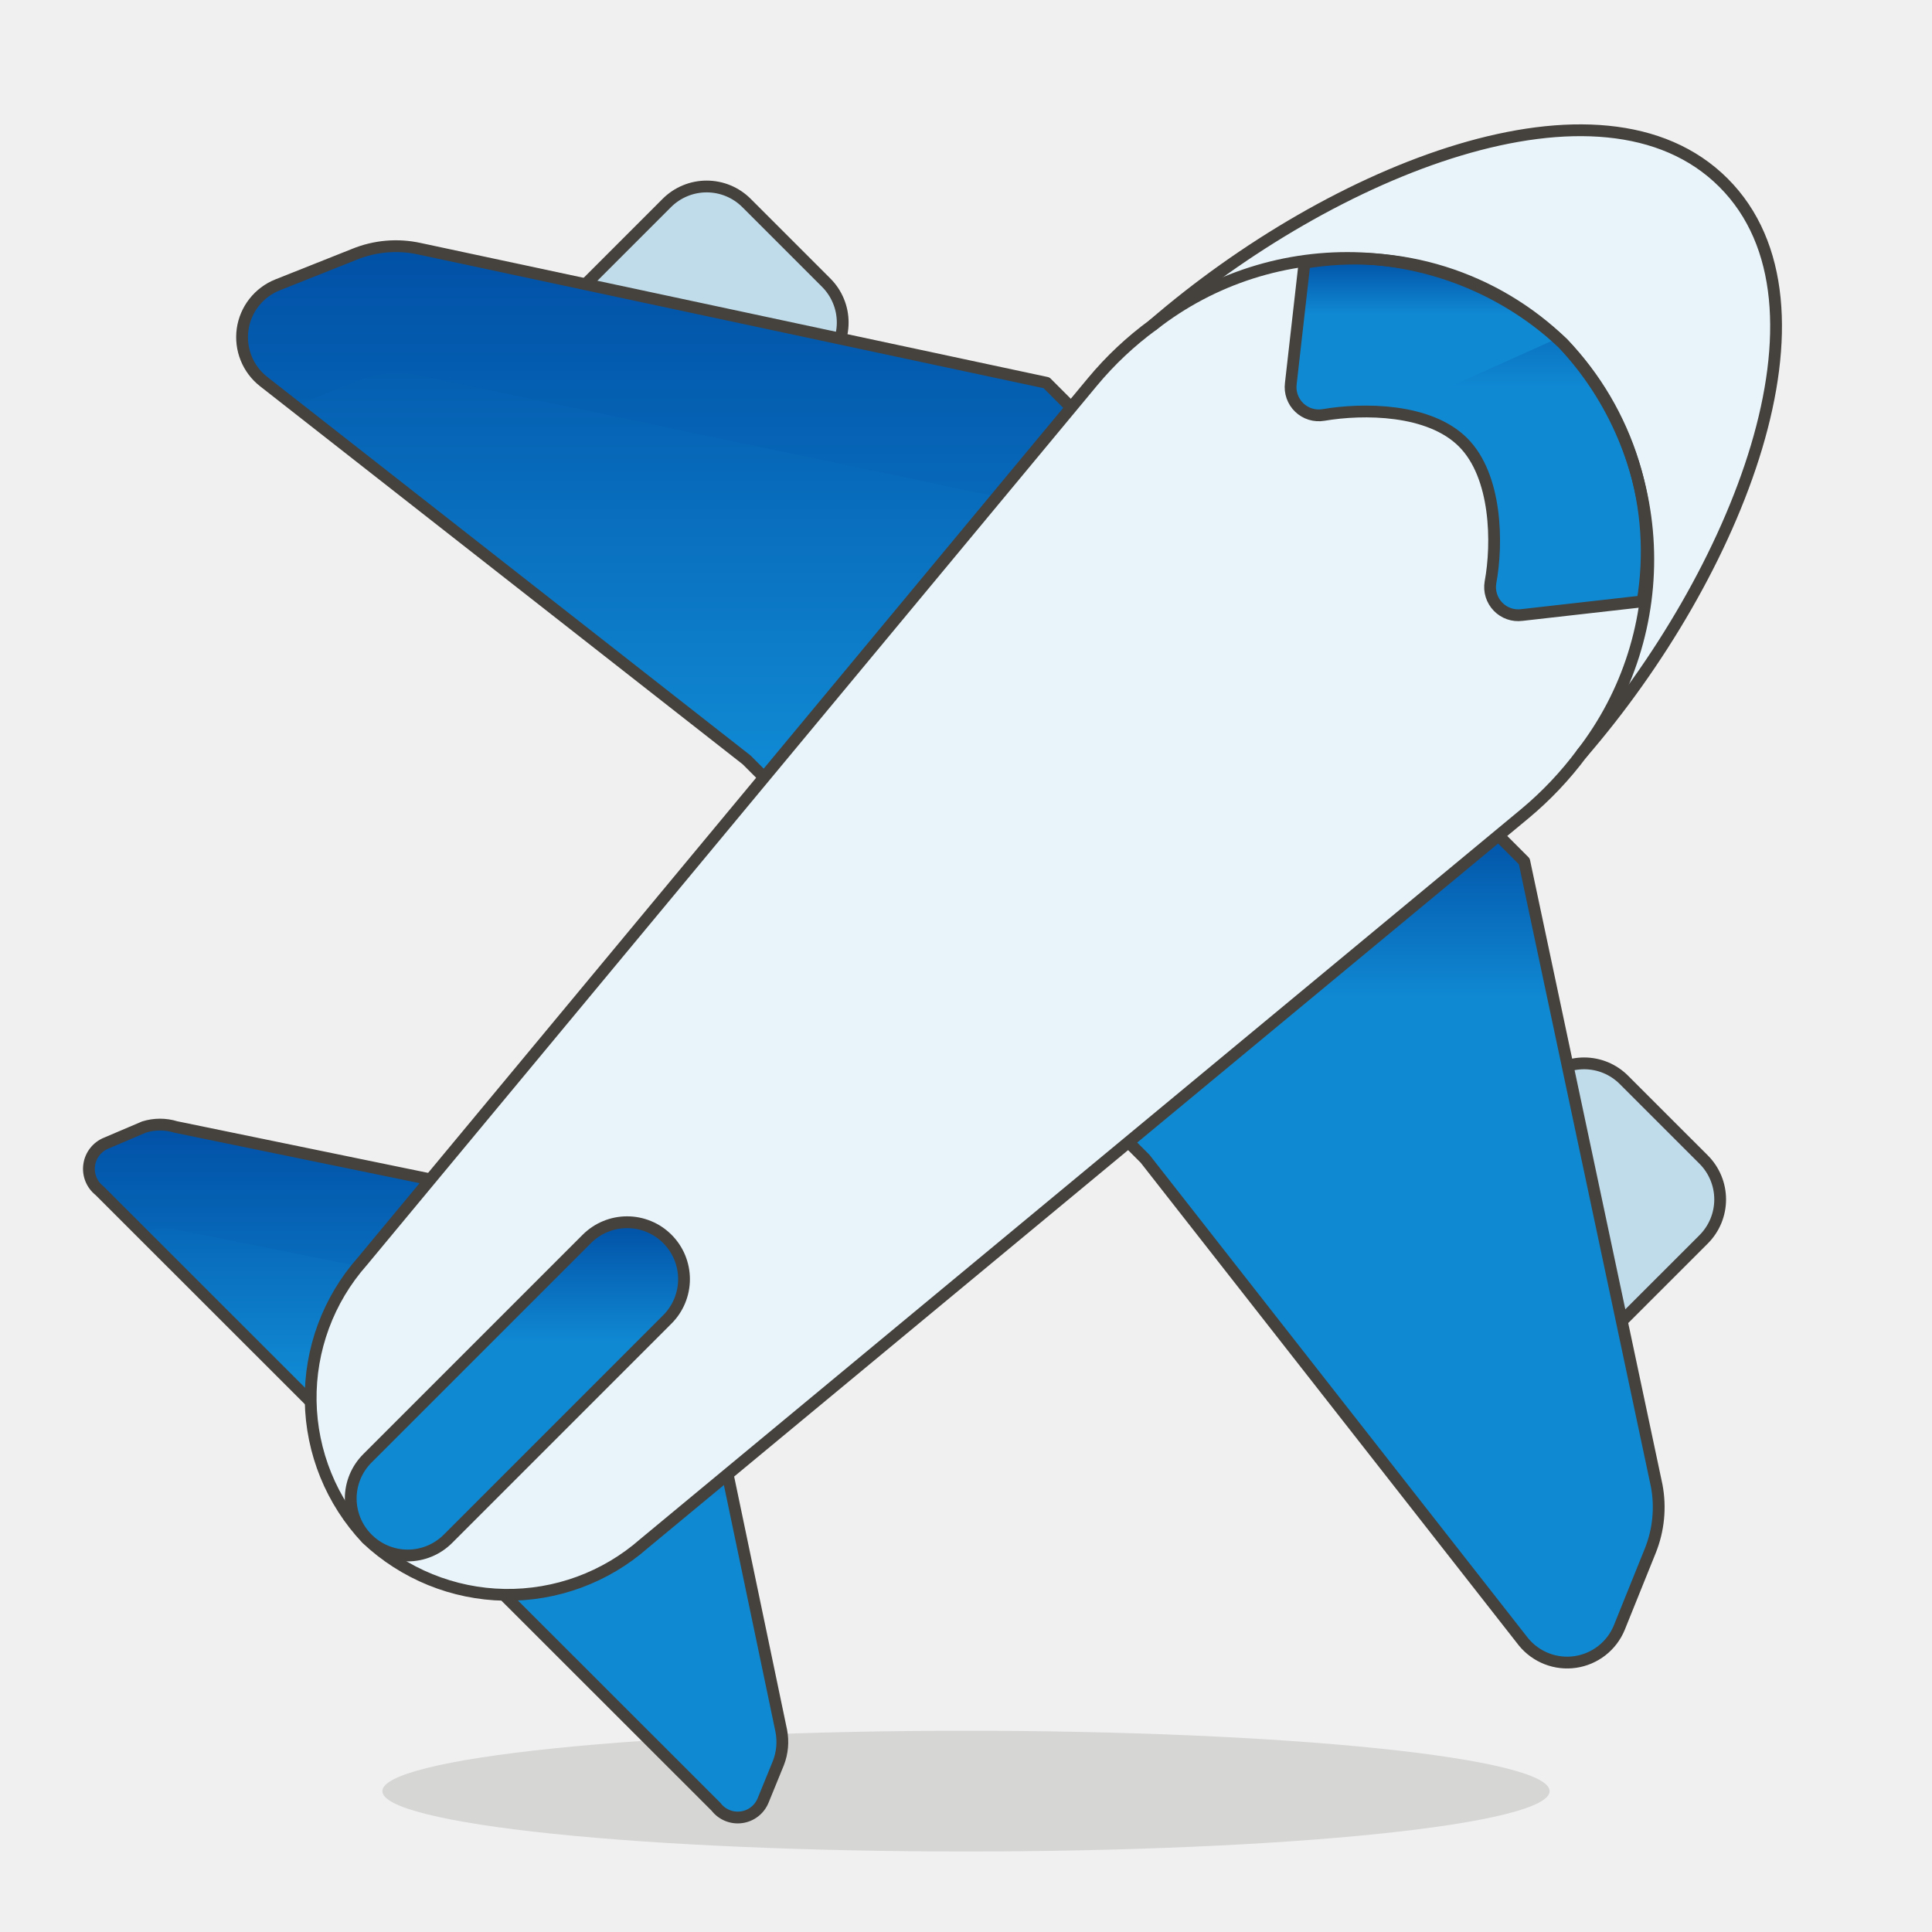
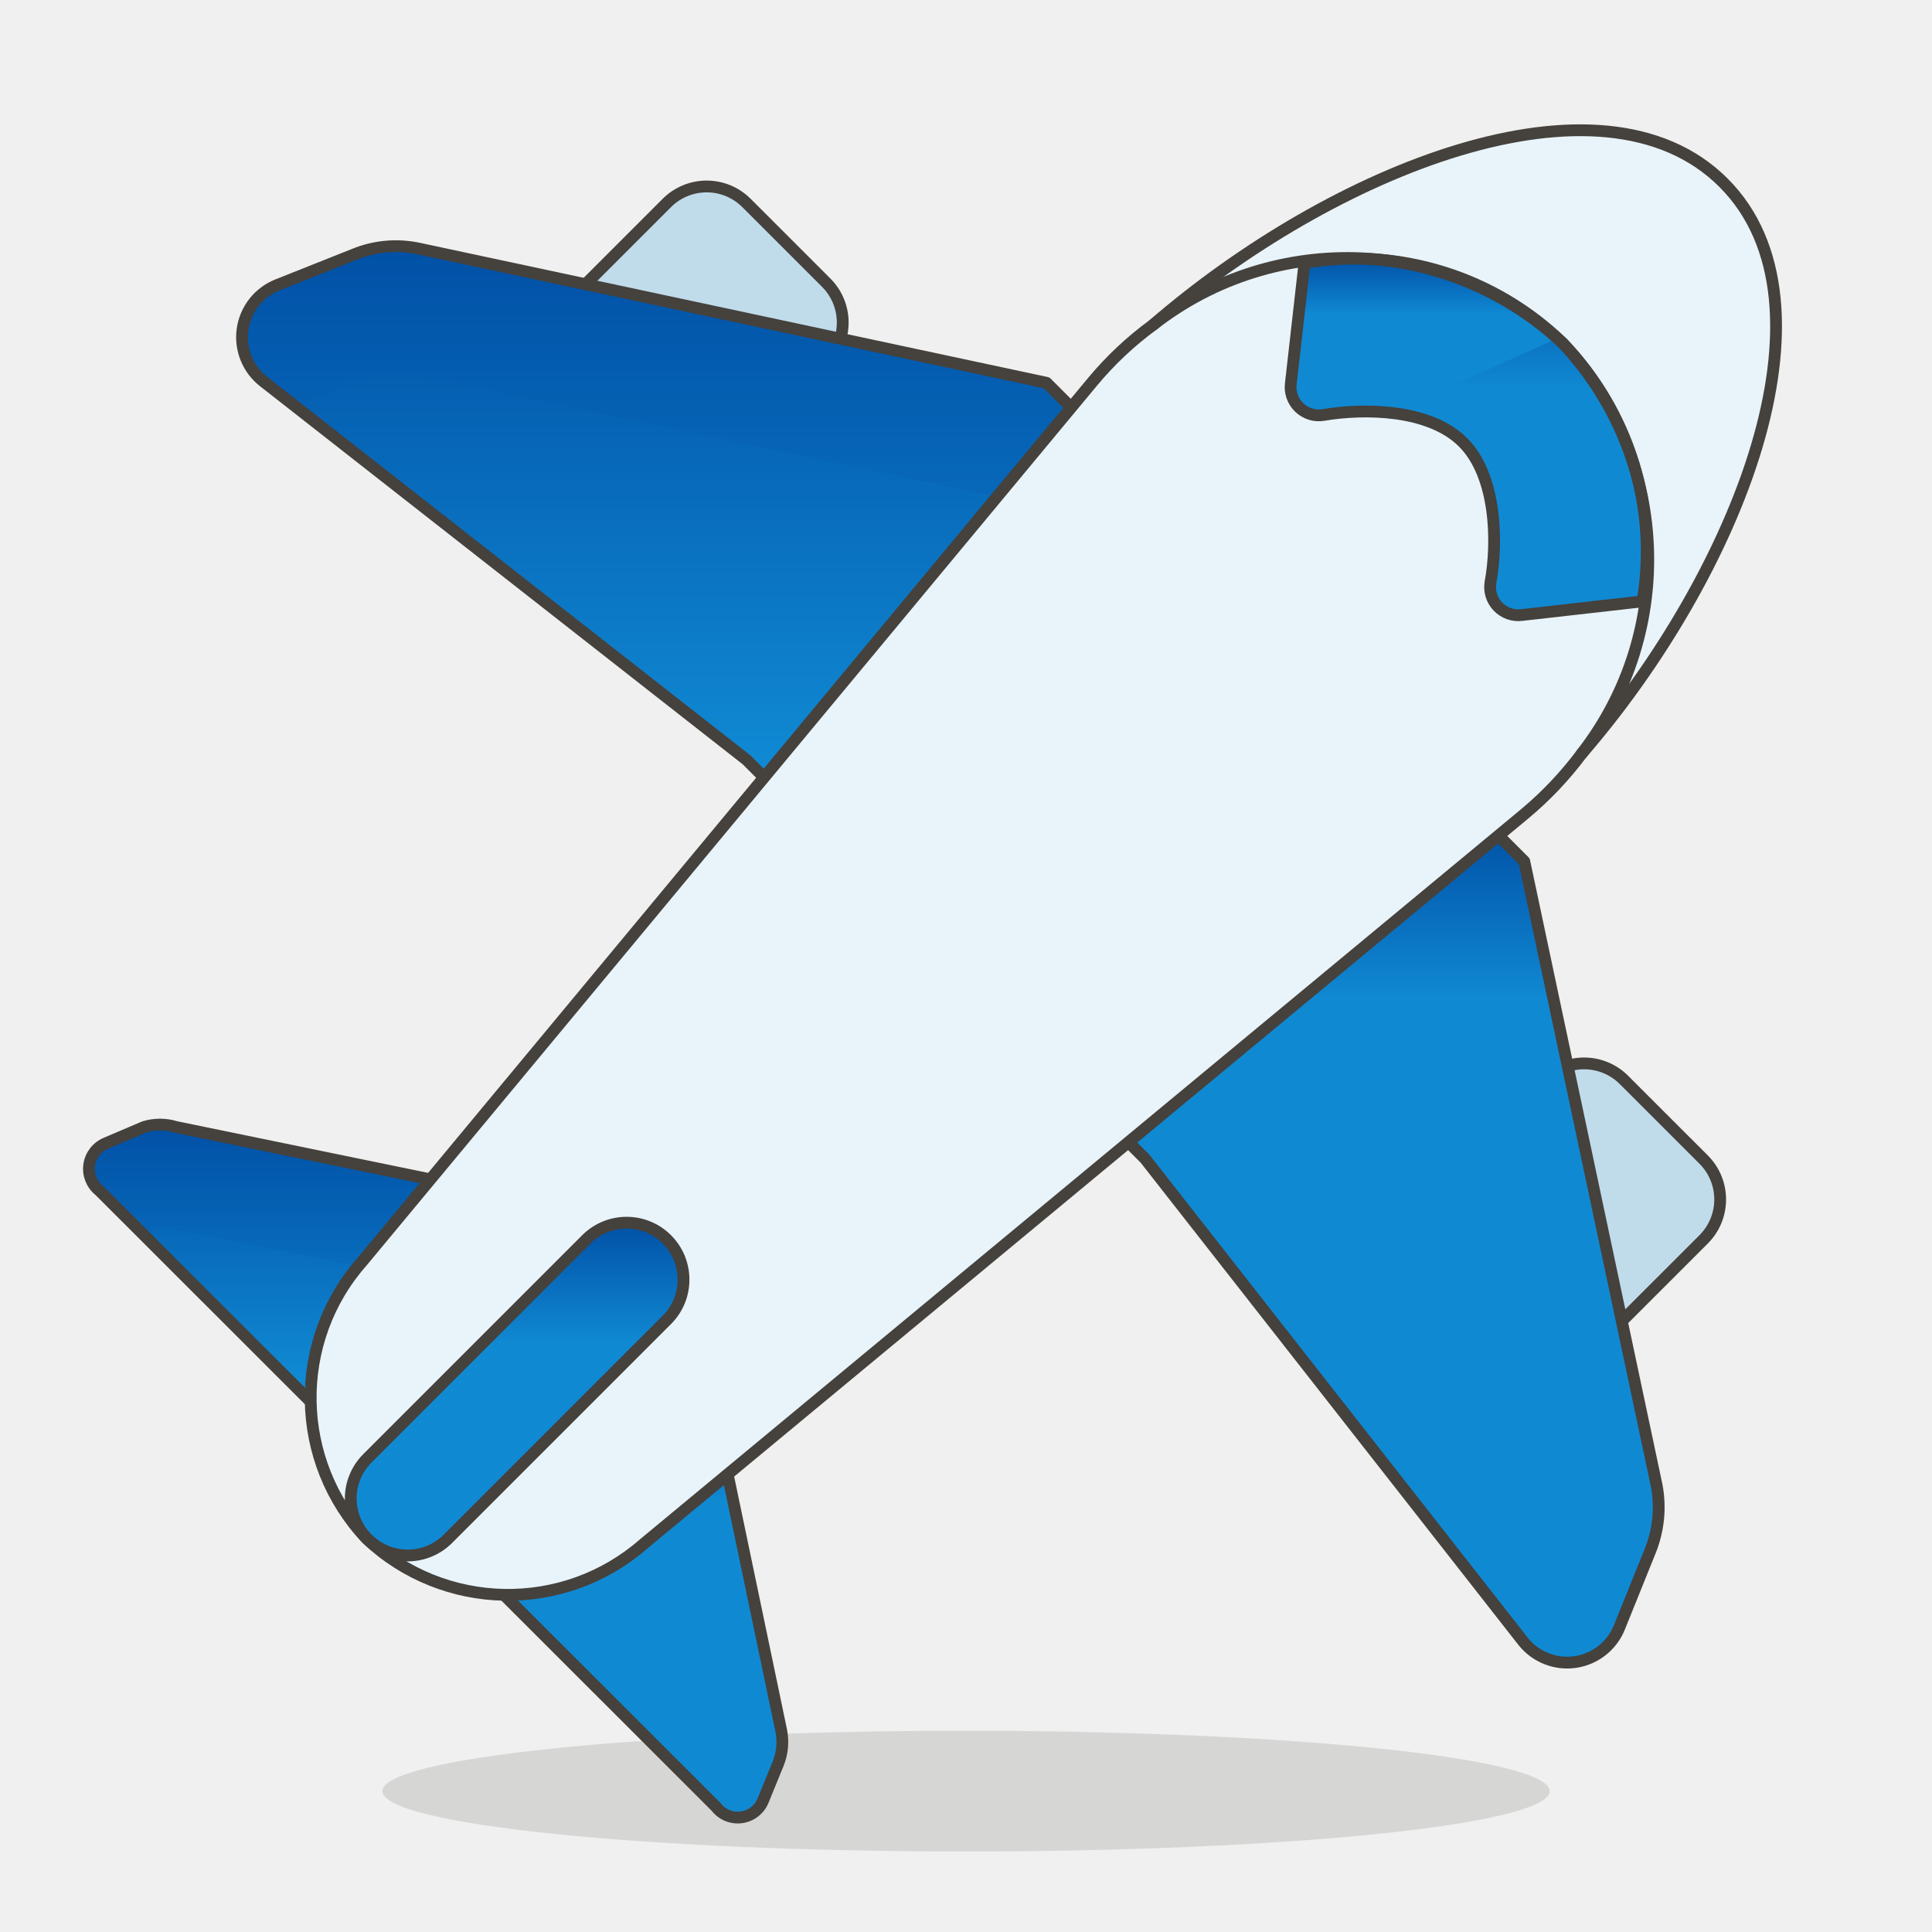
- <svg xmlns="http://www.w3.org/2000/svg" width="82" height="82" viewBox="0 0 82 82" fill="none">
-   <path opacity="0.15" d="M16.229 76.021C16.229 76.357 16.87 76.691 18.115 77.001C19.36 77.312 21.184 77.595 23.484 77.833C25.785 78.071 28.515 78.26 31.521 78.388C34.526 78.517 37.747 78.583 41 78.583C44.253 78.583 47.474 78.517 50.479 78.388C53.485 78.26 56.215 78.071 58.516 77.833C60.816 77.595 62.64 77.312 63.885 77.001C65.13 76.691 65.771 76.357 65.771 76.021C65.771 75.684 65.13 75.351 63.885 75.04C62.64 74.729 60.816 74.447 58.516 74.209C56.215 73.971 53.485 73.782 50.479 73.653C47.474 73.525 44.253 73.458 41 73.458C37.747 73.458 34.526 73.525 31.521 73.653C28.515 73.782 25.785 73.971 23.484 74.209C21.184 74.447 19.36 74.729 18.115 75.04C16.87 75.351 16.229 75.684 16.229 76.021Z" fill="#45413C" />
-   <path d="M30.391 76.687L4.22 50.532C4.058 50.404 3.933 50.236 3.857 50.045C3.781 49.853 3.756 49.645 3.786 49.441C3.815 49.237 3.897 49.044 4.025 48.882C4.152 48.72 4.319 48.594 4.51 48.517L6.116 47.833C6.555 47.697 7.026 47.697 7.465 47.833L20.5 50.515L30.442 60.458L33.159 73.458C33.248 73.916 33.207 74.39 33.039 74.825L32.39 76.414C32.313 76.604 32.188 76.77 32.026 76.896C31.865 77.022 31.673 77.103 31.47 77.13C31.267 77.158 31.06 77.132 30.871 77.054C30.681 76.976 30.516 76.85 30.391 76.687Z" fill="url(#paint0_linear_53_688)" />
-   <path d="M25.01 59.348L26.975 57.041L20.5 50.516L7.465 47.833C7.014 47.735 6.543 47.777 6.116 47.953L4.51 48.585C4.319 48.662 4.152 48.788 4.025 48.951C3.897 49.113 3.815 49.306 3.786 49.51C3.756 49.714 3.781 49.922 3.857 50.113C3.933 50.305 4.058 50.473 4.22 50.601L5.928 52.309H6.133C6.56 52.133 7.031 52.091 7.483 52.19L20.5 54.786L25.01 59.348Z" fill="#0151A6" fill-opacity="0.14" />
-   <path d="M30.391 60.458L29.52 59.587L18.894 65.224L24.361 70.674C25.2 70.676 26.034 70.556 26.838 70.315C28.713 69.716 30.453 68.759 31.963 67.496L30.391 60.458Z" fill="url(#paint1_linear_53_688)" />
-   <path d="M30.391 76.687L4.22 50.532C4.058 50.404 3.933 50.236 3.857 50.045C3.781 49.853 3.756 49.645 3.786 49.441C3.815 49.237 3.897 49.044 4.025 48.882C4.152 48.72 4.319 48.594 4.51 48.517L6.116 47.833C6.555 47.697 7.026 47.697 7.465 47.833L20.5 50.515L30.442 60.458L33.159 73.458C33.248 73.916 33.207 74.39 33.039 74.825L32.39 76.414C32.313 76.604 32.188 76.77 32.026 76.896C31.865 77.022 31.673 77.103 31.47 77.13C31.267 77.158 31.06 77.132 30.871 77.054C30.681 76.976 30.516 76.85 30.391 76.687Z" stroke="#45413C" stroke-width="0.5" stroke-linecap="round" stroke-linejoin="round" />
-   <path d="M68.926 45.835L72.309 49.217C72.531 49.439 72.707 49.703 72.827 49.993C72.947 50.283 73.009 50.594 73.009 50.908C73.009 51.222 72.947 51.533 72.827 51.824C72.707 52.114 72.531 52.377 72.309 52.6L62.995 61.91L56.23 55.147L65.544 45.833C65.766 45.611 66.029 45.435 66.32 45.314C66.61 45.194 66.921 45.132 67.235 45.132C67.549 45.132 67.86 45.194 68.15 45.314C68.44 45.435 68.704 45.612 68.926 45.835ZM31.684 8.615L35.067 11.998C35.289 12.22 35.465 12.483 35.585 12.774C35.706 13.064 35.767 13.375 35.767 13.689C35.767 14.003 35.706 14.314 35.585 14.604C35.465 14.894 35.289 15.158 35.067 15.38L25.765 24.682L19 17.917L28.302 8.615C28.524 8.393 28.788 8.217 29.078 8.097C29.368 7.976 29.679 7.915 29.993 7.915C30.307 7.915 30.618 7.976 30.909 8.097C31.199 8.217 31.462 8.393 31.684 8.615Z" fill="#C0DCEB" stroke="#45413C" stroke-width="0.5" stroke-linecap="round" stroke-linejoin="round" />
-   <path d="M64.66 69.683L48.602 49.183L31.69 32.253L11.19 16.195C10.859 15.936 10.603 15.595 10.447 15.206C10.29 14.816 10.239 14.393 10.297 13.977C10.356 13.562 10.523 13.169 10.782 12.839C11.04 12.509 11.381 12.252 11.77 12.095L15.033 10.797C15.91 10.438 16.875 10.354 17.801 10.557L44.417 16.246L64.695 36.558L70.315 63.055C70.49 63.984 70.395 64.945 70.042 65.822L68.726 69.085C68.568 69.468 68.314 69.803 67.987 70.058C67.66 70.313 67.273 70.479 66.863 70.539C66.453 70.6 66.035 70.552 65.649 70.402C65.263 70.252 64.922 70.004 64.66 69.683Z" fill="url(#paint2_linear_53_688)" />
-   <path d="M63.157 35.021L64.695 36.541L66.625 45.647L53.437 55.367L48.619 49.234L47.355 47.987L63.157 35.021Z" fill="url(#paint3_linear_53_688)" />
-   <path d="M45.459 17.305L42.315 21.081L17.886 15.956C16.955 15.751 15.984 15.835 15.102 16.195L12.454 17.254L11.258 16.315C10.928 16.056 10.671 15.715 10.515 15.325C10.358 14.936 10.307 14.512 10.366 14.097C10.425 13.682 10.592 13.289 10.85 12.959C11.109 12.628 11.45 12.372 11.839 12.215L15.102 10.899C15.988 10.554 16.954 10.471 17.886 10.66L44.417 16.229L45.459 17.305Z" fill="#0151A6" fill-opacity="0.14" />
-   <path d="M64.66 69.683L48.602 49.183L31.69 32.253L11.19 16.195C10.859 15.936 10.603 15.595 10.447 15.206C10.29 14.816 10.239 14.393 10.297 13.977C10.356 13.562 10.523 13.169 10.782 12.839C11.04 12.509 11.381 12.252 11.77 12.095L15.033 10.797C15.91 10.438 16.875 10.354 17.801 10.557L44.417 16.246L64.695 36.558L70.315 63.055C70.49 63.984 70.395 64.945 70.042 65.822L68.726 69.085C68.568 69.468 68.314 69.803 67.987 70.058C67.66 70.313 67.273 70.479 66.863 70.539C66.453 70.6 66.035 70.552 65.649 70.402C65.263 70.252 64.922 70.004 64.66 69.683Z" stroke="#45413C" stroke-width="0.5" stroke-linecap="round" stroke-linejoin="round" />
-   <path d="M15.375 59.792L46.364 22.516C47.127 21.605 47.992 20.785 48.944 20.073C56.529 13.513 67.975 8.883 73.151 14.06C74.041 14.97 74.682 16.093 75.013 17.323C75.799 13.496 75.406 10.011 73.151 7.756C68.026 2.631 56.529 7.226 48.944 13.786C47.987 14.485 47.121 15.3 46.364 16.212L15.375 53.539C14.325 54.765 13.622 56.249 13.339 57.839C13.057 59.428 13.205 61.064 13.769 62.576C14.146 61.566 14.689 60.624 15.375 59.792Z" fill="white" />
-   <path d="M67.138 31.98C73.698 24.395 78.344 12.949 73.151 7.756C67.957 2.563 56.529 7.226 48.944 13.786C47.987 14.485 47.121 15.3 46.364 16.212L15.375 53.539C13.932 55.171 13.152 57.283 13.186 59.461C13.221 61.639 14.069 63.725 15.563 65.31C17.148 66.802 19.232 67.651 21.409 67.689C23.585 67.727 25.698 66.951 27.333 65.515L64.712 34.542C65.619 33.788 66.433 32.928 67.138 31.98Z" fill="#E8F4FA" />
-   <path d="M67.138 31.98C73.698 24.395 78.344 12.949 73.151 7.756C67.957 2.563 56.529 7.226 48.944 13.786C47.987 14.485 47.121 15.3 46.364 16.212L15.375 53.539C13.932 55.171 13.152 57.283 13.186 59.461C13.221 61.639 14.069 63.725 15.563 65.31C17.148 66.802 19.232 67.651 21.409 67.689C23.585 67.727 25.698 66.951 27.333 65.515L64.712 34.542C65.619 33.788 66.433 32.928 67.138 31.98Z" stroke="#45413C" stroke-width="0.5" stroke-linecap="round" stroke-linejoin="round" />
-   <path d="M66.335 14.572C64.905 13.179 63.166 12.144 61.26 11.55C59.354 10.956 57.335 10.821 55.367 11.155L54.786 16.28C54.762 16.466 54.782 16.654 54.844 16.83C54.906 17.006 55.008 17.166 55.143 17.295C55.277 17.424 55.44 17.521 55.619 17.576C55.797 17.631 55.986 17.644 56.17 17.613C57.878 17.323 60.663 17.34 62.098 18.775C63.533 20.21 63.567 23.062 63.26 24.72C63.229 24.904 63.241 25.093 63.297 25.271C63.352 25.449 63.448 25.612 63.578 25.747C63.707 25.881 63.866 25.984 64.043 26.046C64.219 26.108 64.407 26.127 64.592 26.103L69.717 25.523C70.046 23.56 69.912 21.548 69.324 19.646C68.737 17.745 67.713 16.007 66.335 14.572Z" fill="url(#paint4_linear_53_688)" />
-   <path d="M55.367 11.121L54.786 16.246C54.762 16.431 54.782 16.62 54.844 16.796C54.906 16.972 55.008 17.131 55.143 17.261C55.277 17.39 55.44 17.486 55.619 17.542C55.797 17.597 55.986 17.61 56.17 17.579C57.147 17.419 58.141 17.39 59.125 17.493L66.164 14.333C64.731 13.005 63.012 12.024 61.14 11.468C59.268 10.911 57.292 10.792 55.367 11.121Z" fill="url(#paint5_linear_53_688)" />
-   <path d="M66.335 14.572C64.905 13.179 63.166 12.144 61.26 11.55C59.354 10.956 57.335 10.821 55.367 11.155L54.786 16.28C54.762 16.466 54.782 16.654 54.844 16.83C54.906 17.006 55.008 17.166 55.143 17.295C55.277 17.424 55.44 17.521 55.619 17.576C55.797 17.631 55.986 17.644 56.17 17.613C57.878 17.323 60.663 17.34 62.098 18.775C63.533 20.21 63.567 23.062 63.26 24.72C63.229 24.904 63.241 25.093 63.297 25.271C63.352 25.449 63.448 25.612 63.578 25.747C63.707 25.881 63.866 25.984 64.043 26.046C64.219 26.108 64.407 26.127 64.592 26.103L69.717 25.523C70.046 23.56 69.912 21.548 69.324 19.646C68.737 17.745 67.713 16.007 66.335 14.572Z" stroke="#45413C" stroke-width="0.5" stroke-linecap="round" stroke-linejoin="round" />
-   <path d="M67.138 31.98C69.096 29.457 70.091 26.319 69.944 23.128C69.796 19.938 68.517 16.904 66.335 14.572C64.007 12.387 60.974 11.107 57.785 10.963C54.595 10.819 51.459 11.82 48.944 13.786" stroke="#45413C" stroke-width="0.5" stroke-linecap="round" stroke-linejoin="round" />
-   <path d="M15.597 65.31C15.372 65.086 15.193 64.82 15.071 64.526C14.949 64.233 14.886 63.919 14.886 63.601C14.886 63.284 14.949 62.969 15.071 62.676C15.193 62.383 15.372 62.117 15.597 61.893L24.907 52.583C25.132 52.358 25.398 52.18 25.691 52.059C25.984 51.937 26.299 51.875 26.616 51.875C26.933 51.875 27.247 51.937 27.54 52.059C27.834 52.18 28.1 52.358 28.324 52.583C28.549 52.807 28.727 53.073 28.848 53.366C28.969 53.659 29.032 53.974 29.032 54.291C29.032 54.608 28.969 54.922 28.848 55.215C28.727 55.508 28.549 55.775 28.324 55.999L19.014 65.31C18.79 65.535 18.524 65.713 18.23 65.835C17.937 65.957 17.623 66.02 17.305 66.02C16.988 66.02 16.674 65.957 16.38 65.835C16.087 65.713 15.821 65.535 15.597 65.31Z" fill="url(#paint6_linear_53_688)" stroke="#45413C" stroke-width="0.5" stroke-linecap="round" stroke-linejoin="round" />
+ <svg xmlns="http://www.w3.org/2000/svg" width="82" height="82" fill="none" viewBox="0 0 82 82">
+   <path fill="#45413c" d="M16.23 76.02c0 .337.64.67 1.885.981s3.07.594 5.37.832 5.03.427 8.036.555c3.005.13 6.226.195 9.479.195s6.474-.066 9.48-.195c3.005-.129 5.735-.317 8.036-.555s4.124-.52 5.37-.832c1.244-.31 1.885-.644 1.885-.98 0-.337-.64-.67-1.886-.98-1.245-.312-3.07-.594-5.37-.832s-5.03-.427-8.036-.556A224 224 0 0 0 41 73.458c-3.253 0-6.474.067-9.48.195-3.005.13-5.735.318-8.036.556s-4.124.52-5.37.831c-1.244.311-1.885.644-1.885.98" opacity=".15" />
+   <path fill="url(#a)" d="M30.391 76.687 4.22 50.533a1.18 1.18 0 0 1 .29-2.016l1.606-.684c.44-.136.91-.136 1.35 0L20.5 50.515l9.942 9.943 2.717 13c.09.458.048.932-.12 1.367l-.649 1.589a1.162 1.162 0 0 1-1.999.273" />
+   <path fill="#0151a6" fill-opacity=".14" d="m25.01 59.348 1.965-2.307-6.475-6.525-13.035-2.683a2.27 2.27 0 0 0-1.35.12l-1.605.632a1.178 1.178 0 0 0-.29 2.016l1.708 1.708h.205a2.27 2.27 0 0 1 1.35-.12L20.5 54.787z" />
+   <path fill="url(#b)" d="m30.391 60.458-.871-.871-10.626 5.637 5.467 5.45a8.5 8.5 0 0 0 2.477-.359 15.2 15.2 0 0 0 5.125-2.819z" />
+   <path stroke="#45413c" stroke-linecap="round" stroke-linejoin="round" stroke-width=".5" d="M30.391 76.687 4.22 50.533a1.18 1.18 0 0 1 .29-2.016l1.606-.684c.44-.136.91-.136 1.35 0L20.5 50.515l9.942 9.943 2.717 13c.09.458.048.932-.12 1.367l-.649 1.589a1.16 1.16 0 0 1-1.999.273" />
+   <path fill="#c0dceb" stroke="#45413c" stroke-linecap="round" stroke-linejoin="round" stroke-width=".5" d="m68.926 45.835 3.383 3.382a2.393 2.393 0 0 1 0 3.383l-9.314 9.31-6.765-6.763 9.314-9.314a2.393 2.393 0 0 1 3.382.002M31.684 8.615l3.383 3.383a2.39 2.39 0 0 1 0 3.382l-9.302 9.302L19 17.917l9.302-9.302a2.39 2.39 0 0 1 3.382 0" />
+   <path fill="url(#c)" d="m64.66 69.683-16.058-20.5-16.912-16.93-20.5-16.058a2.39 2.39 0 0 1 .58-4.1l3.263-1.298a4.66 4.66 0 0 1 2.768-.24l26.616 5.69 20.278 20.311 5.62 26.497c.175.93.08 1.89-.273 2.767l-1.316 3.263a2.39 2.39 0 0 1-4.066.598" />
+   <path fill="url(#d)" d="m63.157 35.02 1.538 1.521 1.93 9.106-13.188 9.72-4.818-6.133-1.264-1.247z" />
+   <path fill="#0151a6" fill-opacity=".14" d="m45.459 17.306-3.144 3.775-24.429-5.125a4.7 4.7 0 0 0-2.784.24l-2.648 1.058-1.196-.94a2.391 2.391 0 0 1 .58-4.1l3.264-1.315a4.95 4.95 0 0 1 2.784-.239l26.53 5.57z" />
+   <path stroke="#45413c" stroke-linecap="round" stroke-linejoin="round" stroke-width=".5" d="m64.66 69.683-16.058-20.5-16.912-16.93-20.5-16.058a2.39 2.39 0 0 1 .58-4.1l3.263-1.298a4.66 4.66 0 0 1 2.768-.24l26.616 5.69 20.278 20.311 5.62 26.497c.175.93.08 1.89-.273 2.767l-1.316 3.263a2.39 2.39 0 0 1-4.066.598" />
+   <path fill="#fff" d="m15.375 59.792 30.99-37.276a15.4 15.4 0 0 1 2.579-2.443c7.585-6.56 19.03-11.19 24.207-6.013a7.43 7.43 0 0 1 1.862 3.263c.786-3.827.393-7.312-1.862-9.567-5.125-5.125-16.622-.53-24.207 6.03a14.4 14.4 0 0 0-2.58 2.426L15.375 53.54a9.04 9.04 0 0 0-1.606 9.037 9.7 9.7 0 0 1 1.606-2.784" />
+   <path fill="#e8f4fa" d="M67.138 31.98c6.56-7.585 11.206-19.03 6.013-24.224s-16.622-.53-24.207 6.03a14.4 14.4 0 0 0-2.58 2.426L15.375 53.54a8.73 8.73 0 0 0 .188 11.77 8.747 8.747 0 0 0 11.77.206l37.379-30.973a15 15 0 0 0 2.425-2.562" />
+   <path stroke="#45413c" stroke-linecap="round" stroke-linejoin="round" stroke-width=".5" d="M67.138 31.98c6.56-7.585 11.206-19.03 6.013-24.224s-16.622-.53-24.207 6.03a14.4 14.4 0 0 0-2.58 2.426L15.375 53.54a8.73 8.73 0 0 0 .188 11.77 8.747 8.747 0 0 0 11.77.206l37.379-30.973a15 15 0 0 0 2.425-2.562" />
+   <path fill="url(#e)" d="M66.335 14.572a12.68 12.68 0 0 0-10.968-3.416l-.58 5.124a1.196 1.196 0 0 0 1.383 1.333c1.708-.29 4.493-.273 5.928 1.162s1.47 4.288 1.162 5.945a1.196 1.196 0 0 0 1.332 1.383l5.125-.58a12.76 12.76 0 0 0-3.382-10.95" />
+   <path fill="url(#f)" d="m55.367 11.121-.58 5.125a1.196 1.196 0 0 0 1.383 1.333c.977-.16 1.97-.19 2.955-.086l7.039-3.16a12.73 12.73 0 0 0-10.797-3.212" />
+   <path stroke="#45413c" stroke-linecap="round" stroke-linejoin="round" stroke-width=".5" d="M66.335 14.572a12.68 12.68 0 0 0-10.968-3.416l-.58 5.124a1.196 1.196 0 0 0 1.383 1.333c1.708-.29 4.493-.273 5.928 1.162s1.47 4.288 1.162 5.945a1.196 1.196 0 0 0 1.332 1.383l5.125-.58a12.76 12.76 0 0 0-3.382-10.95" />
+   <path stroke="#45413c" stroke-linecap="round" stroke-linejoin="round" stroke-width=".5" d="M67.138 31.98a13.43 13.43 0 0 0-.803-17.408 13.38 13.38 0 0 0-17.391-.786" />
+   <path fill="url(#g)" stroke="#45413c" stroke-linecap="round" stroke-linejoin="round" stroke-width=".5" d="M15.597 65.31a2.41 2.41 0 0 1 0-3.417l9.31-9.31a2.416 2.416 0 0 1 3.417 3.416l-9.31 9.31a2.41 2.41 0 0 1-3.417 0" />
  <defs>
-     <linearGradient id="paint0_linear_53_688" x1="18.489" y1="47.731" x2="18.489" y2="77.141" gradientUnits="userSpaceOnUse">
-       <stop stop-color="#0151A6" />
-       <stop offset="0.365" stop-color="#1089D3" />
+     <linearGradient id="a" x1="18.489" x2="18.489" y1="47.731" y2="77.141" gradientUnits="userSpaceOnUse">
+       <stop stop-color="#0151a6" />
+       <stop offset=".365" stop-color="#1089d3" />
    </linearGradient>
-     <linearGradient id="paint1_linear_53_688" x1="25.428" y1="59.587" x2="25.428" y2="70.674" gradientUnits="userSpaceOnUse">
-       <stop stop-color="#0151A6" />
-       <stop offset="0.365" stop-color="#1089D3" />
+     <linearGradient id="b" x1="25.428" x2="25.428" y1="59.587" y2="70.674" gradientUnits="userSpaceOnUse">
+       <stop stop-color="#0151a6" />
+       <stop offset=".365" stop-color="#1089d3" />
    </linearGradient>
-     <linearGradient id="paint2_linear_53_688" x1="40.337" y1="10.449" x2="40.337" y2="70.565" gradientUnits="userSpaceOnUse">
-       <stop stop-color="#0151A6" />
-       <stop offset="0.365" stop-color="#1089D3" />
+     <linearGradient id="c" x1="40.337" x2="40.337" y1="10.449" y2="70.565" gradientUnits="userSpaceOnUse">
+       <stop stop-color="#0151a6" />
+       <stop offset=".365" stop-color="#1089d3" />
    </linearGradient>
-     <linearGradient id="paint3_linear_53_688" x1="56.99" y1="35.021" x2="56.99" y2="55.367" gradientUnits="userSpaceOnUse">
-       <stop stop-color="#0151A6" />
-       <stop offset="0.365" stop-color="#1089D3" />
+     <linearGradient id="d" x1="56.99" x2="56.99" y1="35.021" y2="55.367" gradientUnits="userSpaceOnUse">
+       <stop stop-color="#0151a6" />
+       <stop offset=".365" stop-color="#1089d3" />
    </linearGradient>
-     <linearGradient id="paint4_linear_53_688" x1="62.335" y1="10.976" x2="62.335" y2="26.113" gradientUnits="userSpaceOnUse">
-       <stop stop-color="#0151A6" />
-       <stop offset="0.365" stop-color="#1089D3" />
+     <linearGradient id="e" x1="62.335" x2="62.335" y1="10.976" y2="26.113" gradientUnits="userSpaceOnUse">
+       <stop stop-color="#0151a6" />
+       <stop offset=".365" stop-color="#1089d3" />
    </linearGradient>
-     <linearGradient id="paint5_linear_53_688" x1="60.47" y1="10.939" x2="60.47" y2="17.595" gradientUnits="userSpaceOnUse">
-       <stop stop-color="#0151A6" />
-       <stop offset="0.365" stop-color="#1089D3" />
+     <linearGradient id="f" x1="60.47" x2="60.47" y1="10.939" y2="17.595" gradientUnits="userSpaceOnUse">
+       <stop stop-color="#0151a6" />
+       <stop offset=".365" stop-color="#1089d3" />
    </linearGradient>
-     <linearGradient id="paint6_linear_53_688" x1="21.959" y1="51.875" x2="21.959" y2="66.02" gradientUnits="userSpaceOnUse">
-       <stop stop-color="#0151A6" />
-       <stop offset="0.365" stop-color="#1089D3" />
+     <linearGradient id="g" x1="21.959" x2="21.959" y1="51.875" y2="66.02" gradientUnits="userSpaceOnUse">
+       <stop stop-color="#0151a6" />
+       <stop offset=".365" stop-color="#1089d3" />
    </linearGradient>
  </defs>
</svg>
